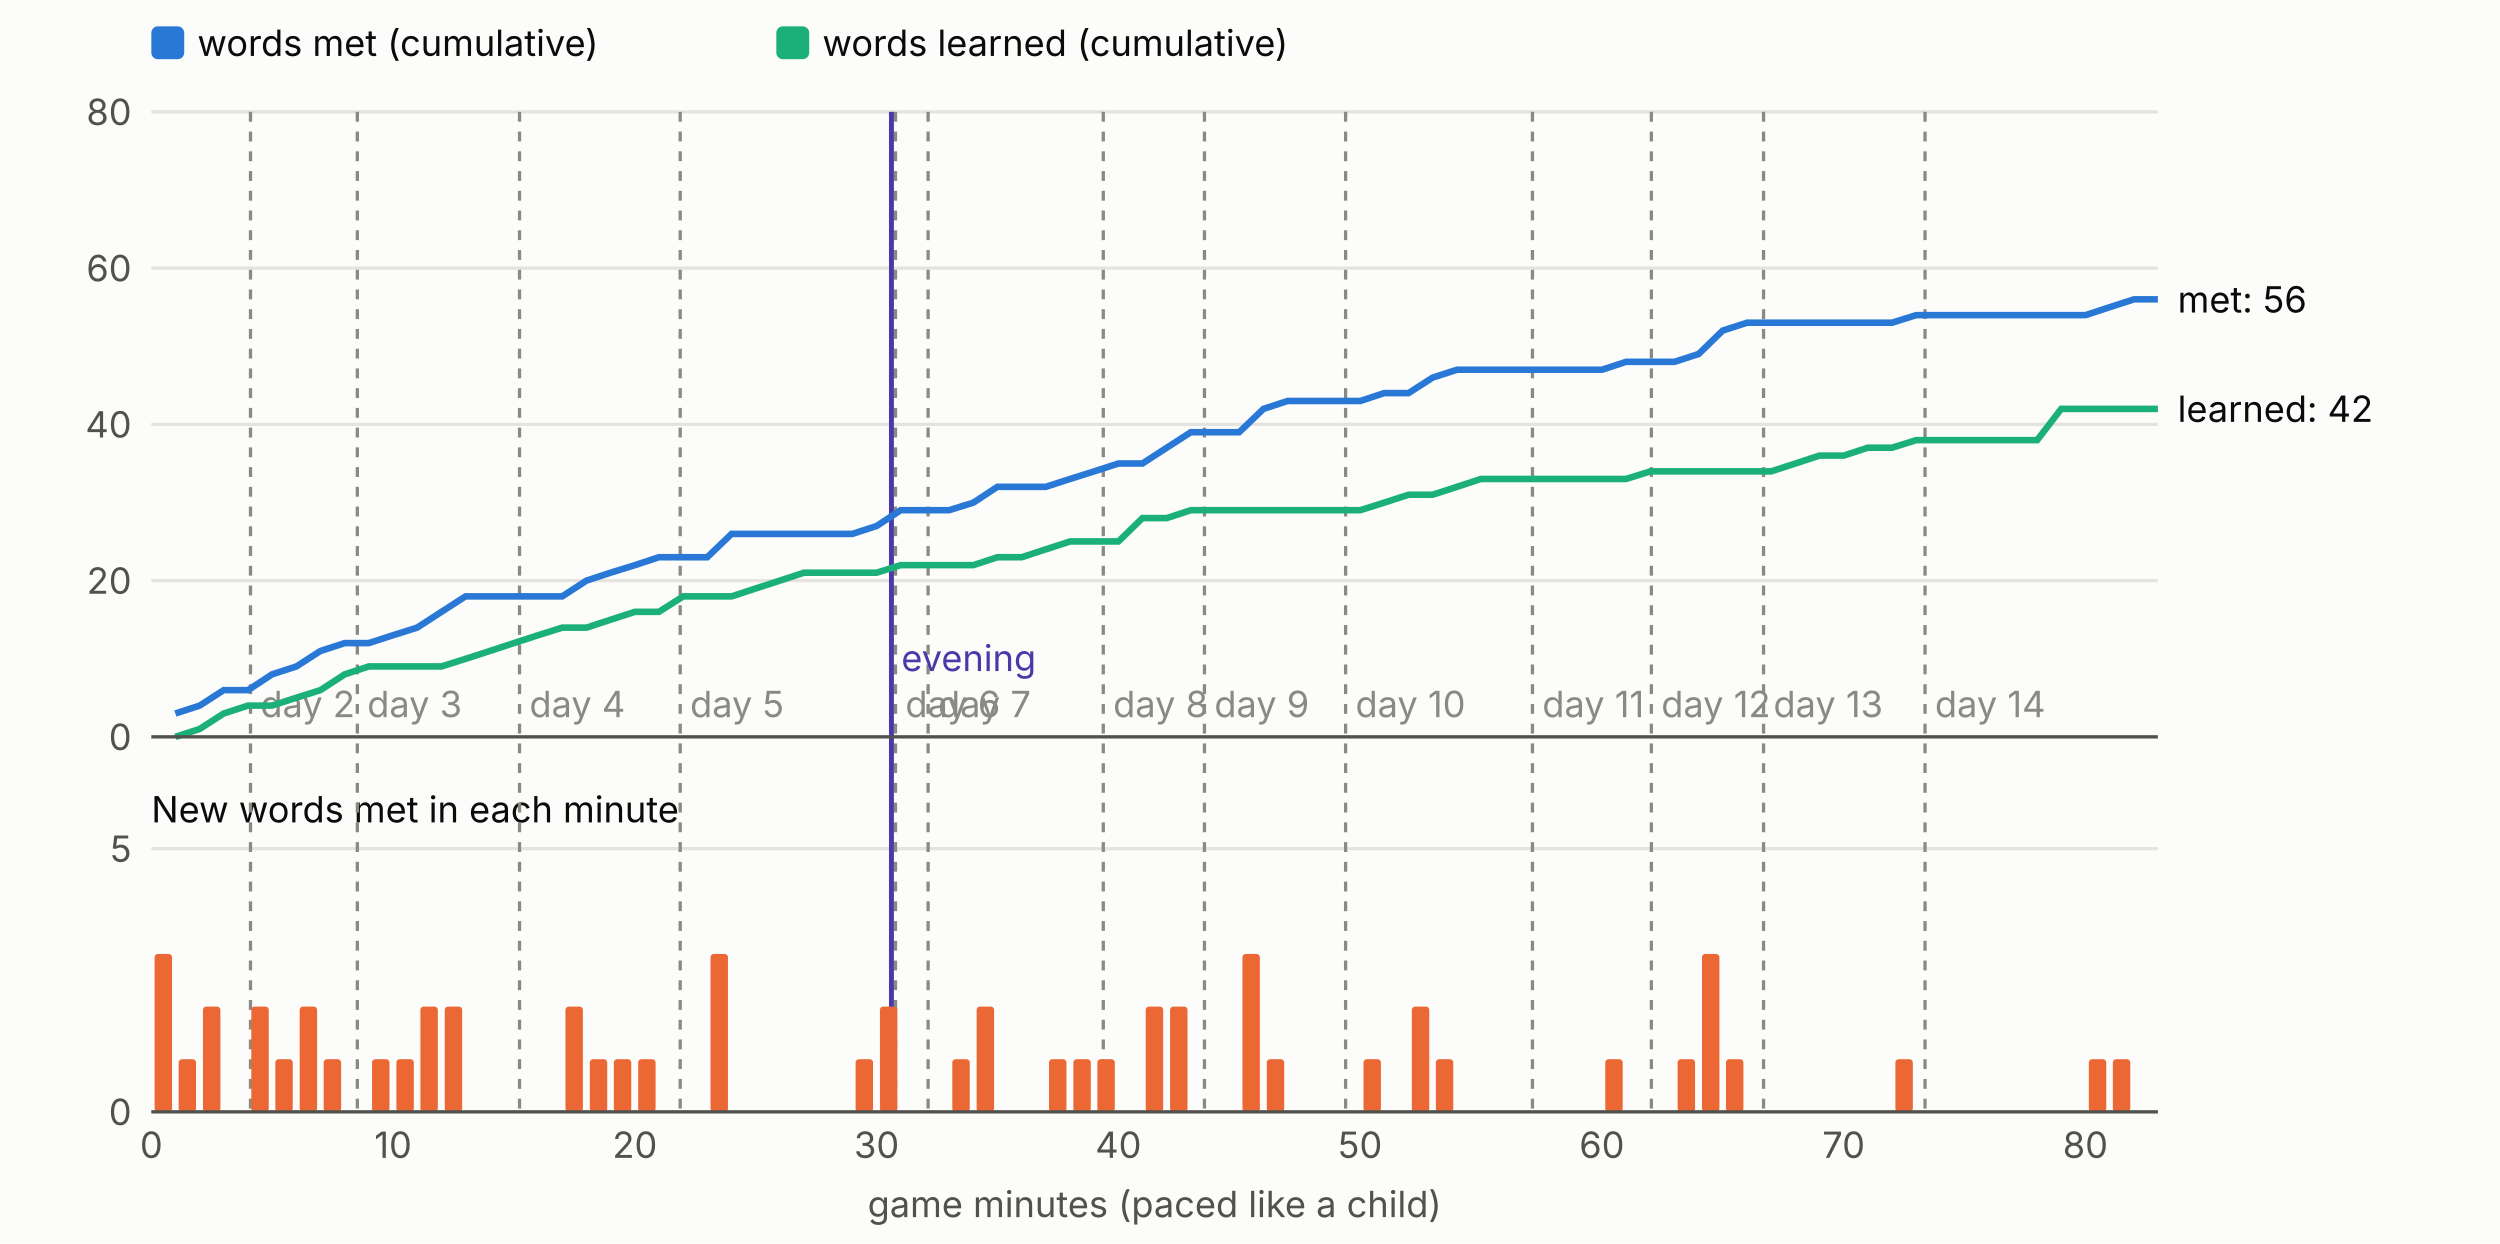
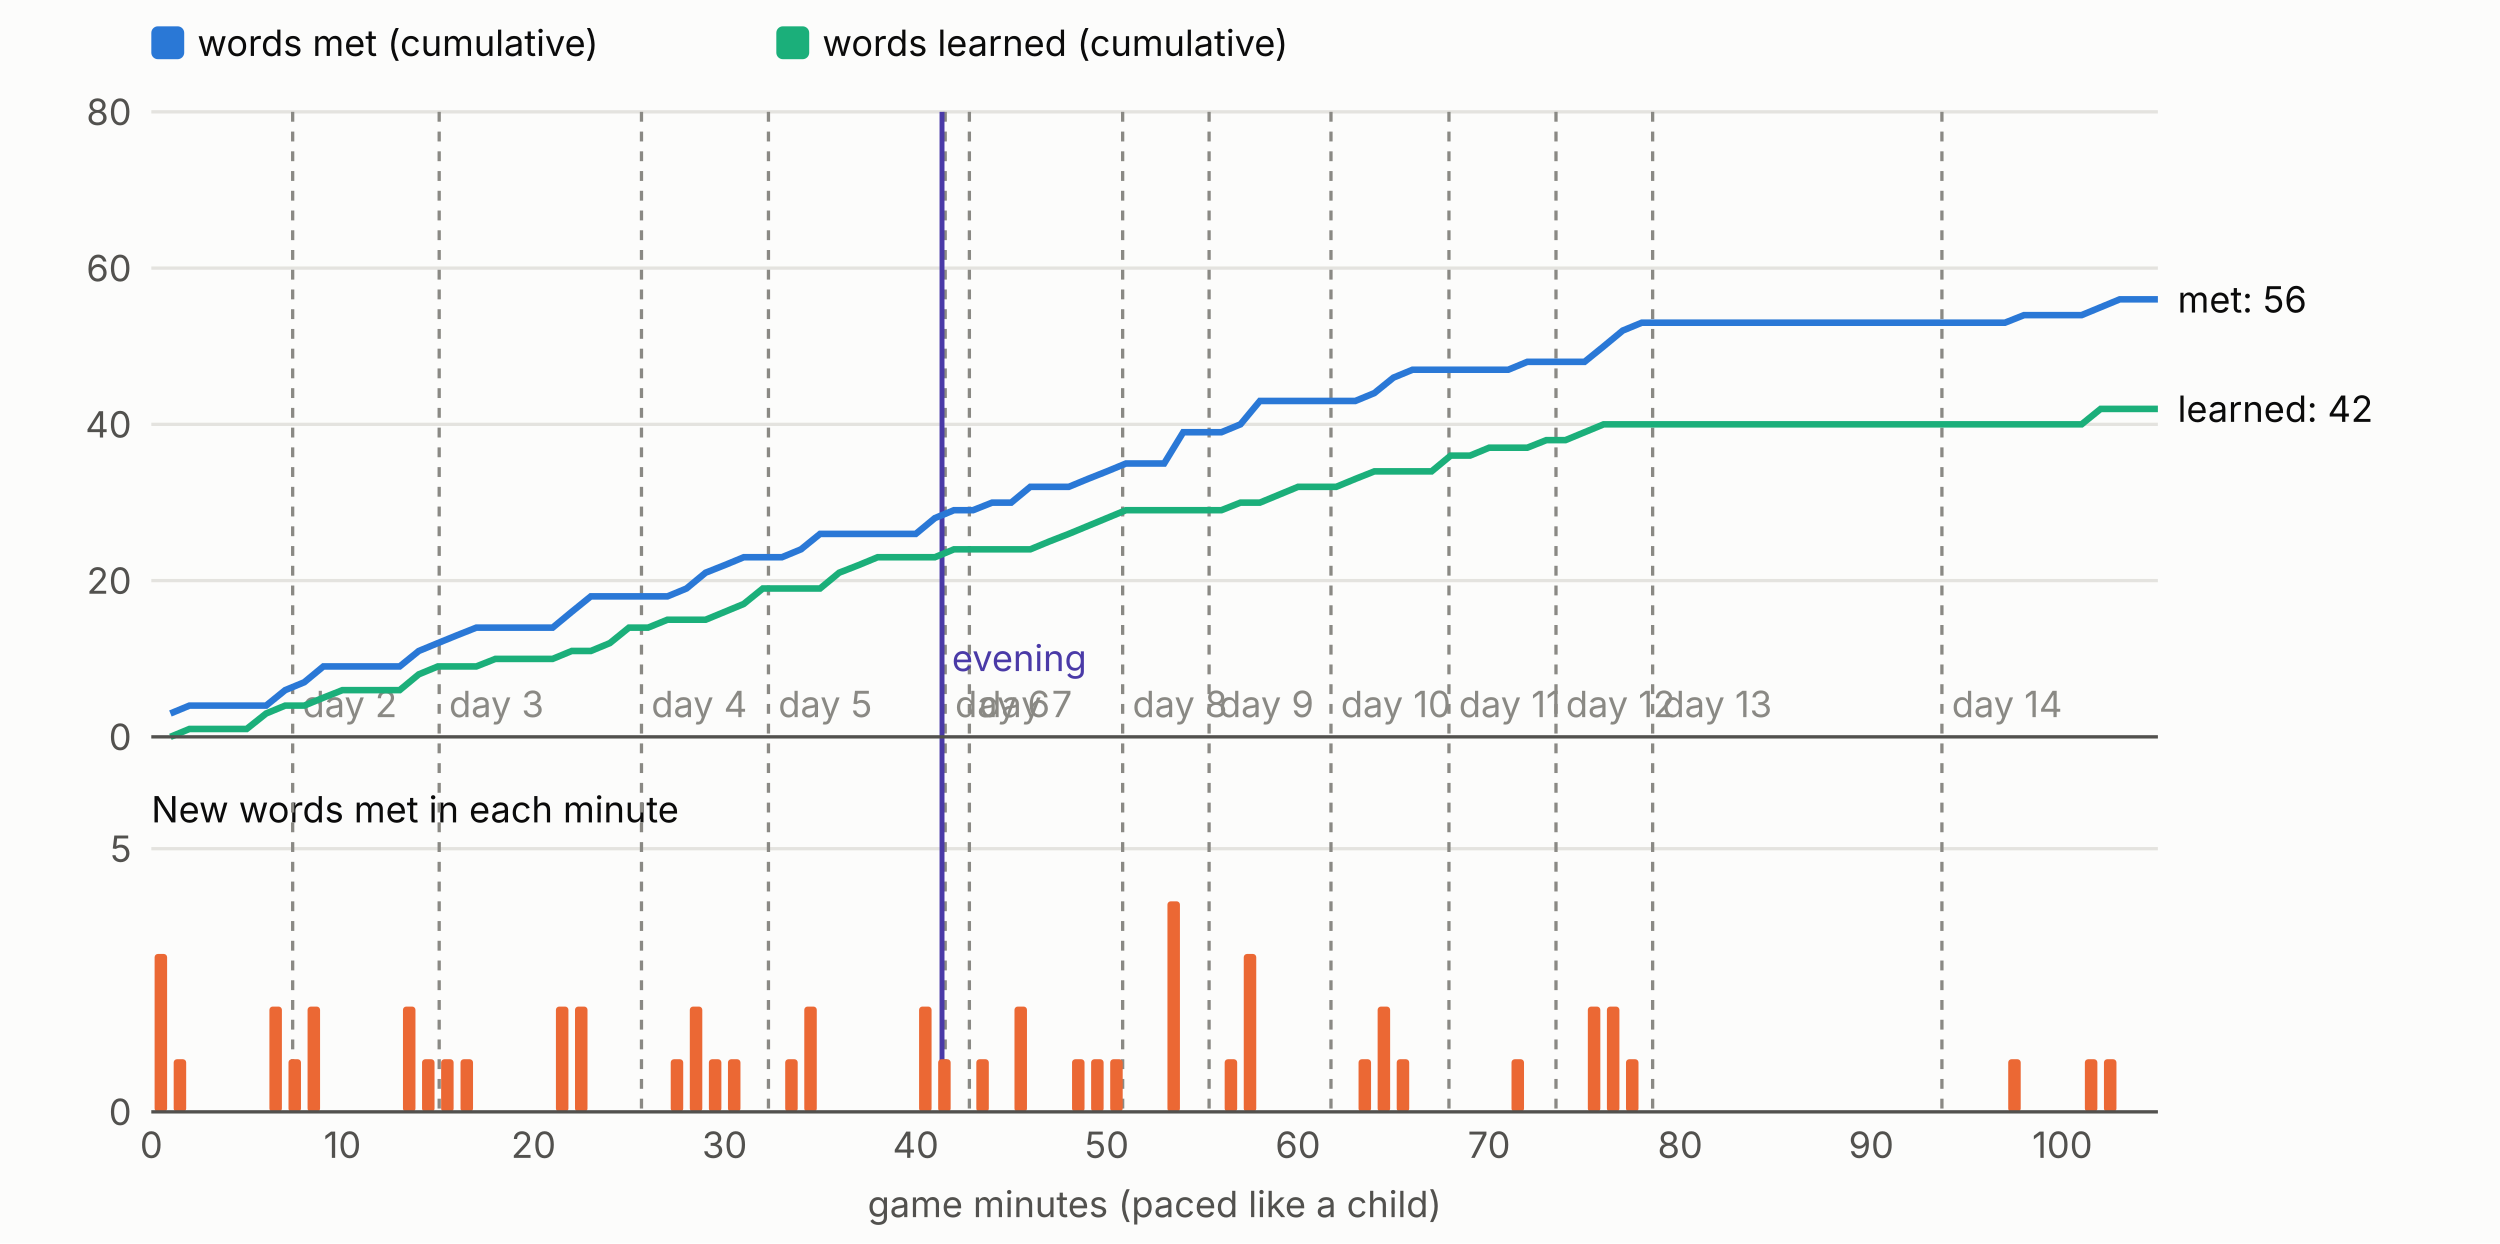
<svg xmlns="http://www.w3.org/2000/svg" viewBox="0 0 760 378" width="760" height="378" font-family="system-ui, -apple-system, Segoe UI, sans-serif" font-size="11">
  <rect width="760" height="378" fill="#fcfcfb" />
  <line x1="46" x2="656" y1="224" y2="224" stroke="#e4e3df" />
  <text x="40" y="228" text-anchor="end" fill="#52514e">0</text>
  <line x1="46" x2="656" y1="176.5" y2="176.5" stroke="#e4e3df" />
  <text x="40" y="180.5" text-anchor="end" fill="#52514e">20</text>
  <line x1="46" x2="656" y1="129" y2="129" stroke="#e4e3df" />
  <text x="40" y="133" text-anchor="end" fill="#52514e">40</text>
  <line x1="46" x2="656" y1="81.5" y2="81.5" stroke="#e4e3df" />
  <text x="40" y="85.5" text-anchor="end" fill="#52514e">60</text>
  <line x1="46" x2="656" y1="34" y2="34" stroke="#e4e3df" />
  <text x="40" y="38" text-anchor="end" fill="#52514e">80</text>
  <line x1="46" x2="656" y1="338" y2="338" stroke="#e4e3df" />
  <text x="40" y="342" text-anchor="end" fill="#52514e">0</text>
  <line x1="46" x2="656" y1="258" y2="258" stroke="#e4e3df" />
  <text x="40" y="262" text-anchor="end" fill="#52514e">5</text>
  <text x="46" y="250" fill="#0b0b0b">New words met in each minute</text>
-   <line x1="76.151" x2="76.151" y1="34" y2="338" stroke="#8a8984" stroke-dasharray="3 3" />
-   <text x="79.151" y="218" fill="#8a8984">day 2</text>
-   <line x1="108.633" x2="108.633" y1="34" y2="338" stroke="#8a8984" stroke-dasharray="3 3" />
-   <text x="111.633" y="218" fill="#8a8984">day 3</text>
-   <line x1="157.937" x2="157.937" y1="34" y2="338" stroke="#8a8984" stroke-dasharray="3 3" />
-   <text x="160.937" y="218" fill="#8a8984">day 4</text>
-   <line x1="206.783" x2="206.783" y1="34" y2="338" stroke="#8a8984" stroke-dasharray="3 3" />
-   <text x="209.783" y="218" fill="#8a8984">day 5</text>
-   <line x1="272.227" x2="272.227" y1="34" y2="338" stroke="#8a8984" stroke-dasharray="3 3" />
-   <text x="275.227" y="218" fill="#8a8984">day 6</text>
-   <line x1="282.143" x2="282.143" y1="34" y2="338" stroke="#8a8984" stroke-dasharray="3 3" />
-   <text x="285.143" y="218" fill="#8a8984">day 7</text>
-   <line x1="335.398" x2="335.398" y1="34" y2="338" stroke="#8a8984" stroke-dasharray="3 3" />
-   <text x="338.398" y="218" fill="#8a8984">day 8</text>
-   <line x1="366.153" x2="366.153" y1="34" y2="338" stroke="#8a8984" stroke-dasharray="3 3" />
-   <text x="369.153" y="218" fill="#8a8984">day 9</text>
-   <line x1="409.065" x2="409.065" y1="34" y2="338" stroke="#8a8984" stroke-dasharray="3 3" />
-   <text x="412.065" y="218" fill="#8a8984">day 10</text>
-   <line x1="465.861" x2="465.861" y1="34" y2="338" stroke="#8a8984" stroke-dasharray="3 3" />
-   <text x="468.861" y="218" fill="#8a8984">day 11</text>
-   <line x1="502.014" x2="502.014" y1="34" y2="338" stroke="#8a8984" stroke-dasharray="3 3" />
-   <text x="505.014" y="218" fill="#8a8984">day 12</text>
-   <line x1="536.122" x2="536.122" y1="34" y2="338" stroke="#8a8984" stroke-dasharray="3 3" />
-   <text x="539.122" y="218" fill="#8a8984">day 13</text>
-   <line x1="585.212" x2="585.212" y1="34" y2="338" stroke="#8a8984" stroke-dasharray="3 3" />
-   <text x="588.212" y="218" fill="#8a8984">day 14</text>
-   <line x1="270.998" x2="270.998" y1="34" y2="338" stroke="#4a3aa7" stroke-width="1.5" />
-   <text x="273.998" y="204" fill="#4a3aa7">evening</text>
-   <rect x="47.0" y="290.0" width="5.3" height="48.0" rx="1" fill="#eb6834" />
-   <rect x="54.3" y="322.0" width="5.3" height="16.0" rx="1" fill="#eb6834" />
-   <rect x="61.7" y="306.0" width="5.3" height="32.0" rx="1" fill="#eb6834" />
-   <rect x="76.4" y="306.0" width="5.3" height="32.0" rx="1" fill="#eb6834" />
-   <rect x="83.7" y="322.0" width="5.3" height="16.0" rx="1" fill="#eb6834" />
-   <rect x="91.1" y="306.0" width="5.3" height="32.0" rx="1" fill="#eb6834" />
-   <rect x="98.4" y="322.0" width="5.3" height="16.0" rx="1" fill="#eb6834" />
-   <rect x="113.1" y="322.0" width="5.3" height="16.0" rx="1" fill="#eb6834" />
-   <rect x="120.5" y="322.0" width="5.3" height="16.0" rx="1" fill="#eb6834" />
-   <rect x="127.8" y="306.0" width="5.3" height="32.0" rx="1" fill="#eb6834" />
-   <rect x="135.2" y="306.0" width="5.3" height="32.0" rx="1" fill="#eb6834" />
-   <rect x="171.9" y="306.0" width="5.3" height="32.0" rx="1" fill="#eb6834" />
-   <rect x="179.3" y="322.0" width="5.3" height="16.0" rx="1" fill="#eb6834" />
-   <rect x="186.6" y="322.0" width="5.3" height="16.0" rx="1" fill="#eb6834" />
-   <rect x="194.0" y="322.0" width="5.3" height="16.0" rx="1" fill="#eb6834" />
-   <rect x="216.0" y="290.0" width="5.3" height="48.0" rx="1" fill="#eb6834" />
-   <rect x="260.1" y="322.0" width="5.3" height="16.0" rx="1" fill="#eb6834" />
-   <rect x="267.5" y="306.0" width="5.3" height="32.0" rx="1" fill="#eb6834" />
-   <rect x="289.5" y="322.0" width="5.3" height="16.0" rx="1" fill="#eb6834" />
-   <rect x="296.9" y="306.0" width="5.3" height="32.0" rx="1" fill="#eb6834" />
-   <rect x="318.9" y="322.0" width="5.3" height="16.0" rx="1" fill="#eb6834" />
-   <rect x="326.3" y="322.0" width="5.3" height="16.0" rx="1" fill="#eb6834" />
-   <rect x="333.6" y="322.0" width="5.3" height="16.0" rx="1" fill="#eb6834" />
-   <rect x="348.3" y="306.0" width="5.3" height="32.0" rx="1" fill="#eb6834" />
-   <rect x="355.7" y="306.0" width="5.3" height="32.0" rx="1" fill="#eb6834" />
-   <rect x="377.7" y="290.0" width="5.3" height="48.0" rx="1" fill="#eb6834" />
-   <rect x="385.1" y="322.0" width="5.3" height="16.0" rx="1" fill="#eb6834" />
-   <rect x="414.5" y="322.0" width="5.3" height="16.0" rx="1" fill="#eb6834" />
-   <rect x="429.2" y="306.0" width="5.3" height="32.0" rx="1" fill="#eb6834" />
-   <rect x="436.5" y="322.0" width="5.3" height="16.0" rx="1" fill="#eb6834" />
-   <rect x="488.0" y="322.0" width="5.3" height="16.0" rx="1" fill="#eb6834" />
-   <rect x="510.0" y="322.0" width="5.3" height="16.0" rx="1" fill="#eb6834" />
-   <rect x="517.4" y="290.0" width="5.3" height="48.0" rx="1" fill="#eb6834" />
-   <rect x="524.7" y="322.0" width="5.3" height="16.0" rx="1" fill="#eb6834" />
-   <rect x="576.2" y="322.0" width="5.3" height="16.0" rx="1" fill="#eb6834" />
-   <rect x="635.0" y="322.0" width="5.3" height="16.0" rx="1" fill="#eb6834" />
-   <rect x="642.3" y="322.0" width="5.3" height="16.0" rx="1" fill="#eb6834" />
-   <path d="M53.3 216.9 L60.7 214.5 L68.0 209.8 L75.4 209.8 L82.7 205.0 L90.1 202.6 L97.4 197.9 L104.8 195.5 L112.1 195.5 L119.5 193.1 L126.8 190.8 L134.2 186.0 L141.5 181.3 L148.9 181.3 L156.2 181.3 L163.6 181.3 L170.9 181.3 L178.3 176.5 L185.6 174.1 L193.0 171.8 L200.3 169.4 L207.7 169.4 L215.0 169.4 L222.4 162.3 L229.7 162.3 L237.1 162.3 L244.4 162.3 L251.8 162.3 L259.1 162.3 L266.5 159.9 L273.8 155.1 L281.2 155.1 L288.5 155.1 L295.9 152.8 L303.2 148.0 L310.6 148.0 L317.9 148.0 L325.3 145.6 L332.6 143.3 L340.0 140.9 L347.3 140.9 L354.7 136.1 L362.0 131.4 L369.4 131.4 L376.7 131.4 L384.1 124.3 L391.4 121.9 L398.8 121.9 L406.1 121.9 L413.5 121.9 L420.8 119.5 L428.2 119.5 L435.5 114.8 L442.9 112.4 L450.2 112.4 L457.6 112.4 L464.9 112.4 L472.3 112.4 L479.6 112.4 L487.0 112.4 L494.3 110.0 L501.7 110.0 L509.0 110.0 L516.4 107.6 L523.7 100.5 L531.1 98.1 L538.4 98.1 L545.8 98.1 L553.1 98.1 L560.5 98.1 L567.8 98.1 L575.2 98.1 L582.5 95.8 L589.9 95.8 L597.2 95.8 L604.6 95.8 L611.9 95.8 L619.3 95.8 L626.6 95.8 L634.0 95.8 L641.3 93.4 L648.7 91.0 L656.0 91.0" fill="none" stroke="#2a78d6" stroke-width="2" />
-   <path d="M53.3 224.0 L60.7 221.6 L68.0 216.9 L75.4 214.5 L82.7 214.5 L90.1 212.1 L97.4 209.8 L104.8 205.0 L112.1 202.6 L119.5 202.6 L126.8 202.6 L134.2 202.6 L141.5 200.3 L148.9 197.9 L156.2 195.5 L163.6 193.1 L170.9 190.8 L178.3 190.8 L185.6 188.4 L193.0 186.0 L200.3 186.0 L207.7 181.3 L215.0 181.3 L222.4 181.3 L229.7 178.9 L237.1 176.5 L244.4 174.1 L251.8 174.1 L259.1 174.1 L266.5 174.1 L273.8 171.8 L281.2 171.8 L288.5 171.8 L295.9 171.8 L303.2 169.4 L310.6 169.4 L317.9 167.0 L325.3 164.6 L332.6 164.6 L340.0 164.6 L347.3 157.5 L354.7 157.5 L362.0 155.1 L369.4 155.1 L376.7 155.1 L384.1 155.1 L391.4 155.1 L398.8 155.1 L406.1 155.1 L413.5 155.1 L420.8 152.8 L428.2 150.4 L435.5 150.4 L442.9 148.0 L450.2 145.6 L457.6 145.6 L464.9 145.6 L472.3 145.6 L479.6 145.6 L487.0 145.6 L494.3 145.6 L501.7 143.3 L509.0 143.3 L516.4 143.3 L523.7 143.3 L531.1 143.3 L538.4 143.3 L545.8 140.9 L553.1 138.5 L560.5 138.5 L567.8 136.1 L575.2 136.1 L582.5 133.8 L589.9 133.8 L597.2 133.8 L604.6 133.8 L611.9 133.8 L619.3 133.8 L626.6 124.3 L634.0 124.3 L641.3 124.3 L648.7 124.3 L656.0 124.3" fill="none" stroke="#1baf7a" stroke-width="2" />
+   <line x1="88.97" x2="88.97" y1="34" y2="338" stroke="#8a8984" stroke-dasharray="3 3" />
+   <text x="91.97" y="218" fill="#8a8984">day 2</text>
+   <line x1="133.513" x2="133.513" y1="34" y2="338" stroke="#8a8984" stroke-dasharray="3 3" />
+   <text x="136.513" y="218" fill="#8a8984">day 3</text>
+   <line x1="195.009" x2="195.009" y1="34" y2="338" stroke="#8a8984" stroke-dasharray="3 3" />
+   <text x="198.009" y="218" fill="#8a8984">day 4</text>
+   <line x1="233.61" x2="233.61" y1="34" y2="338" stroke="#8a8984" stroke-dasharray="3 3" />
+   <text x="236.61" y="218" fill="#8a8984">day 5</text>
+   <line x1="287.343" x2="287.343" y1="34" y2="338" stroke="#8a8984" stroke-dasharray="3 3" />
+   <text x="290.343" y="218" fill="#8a8984">day 6</text>
+   <line x1="294.692" x2="294.692" y1="34" y2="338" stroke="#8a8984" stroke-dasharray="3 3" />
+   <text x="297.692" y="218" fill="#8a8984">day 7</text>
+   <line x1="341.286" x2="341.286" y1="34" y2="338" stroke="#8a8984" stroke-dasharray="3 3" />
+   <text x="344.286" y="218" fill="#8a8984">day 8</text>
+   <line x1="367.563" x2="367.563" y1="34" y2="338" stroke="#8a8984" stroke-dasharray="3 3" />
+   <text x="370.563" y="218" fill="#8a8984">day 9</text>
+   <line x1="404.614" x2="404.614" y1="34" y2="338" stroke="#8a8984" stroke-dasharray="3 3" />
+   <text x="407.614" y="218" fill="#8a8984">day 10</text>
+   <line x1="440.48" x2="440.48" y1="34" y2="338" stroke="#8a8984" stroke-dasharray="3 3" />
+   <text x="443.48" y="218" fill="#8a8984">day 11</text>
+   <line x1="473.021" x2="473.021" y1="34" y2="338" stroke="#8a8984" stroke-dasharray="3 3" />
+   <text x="476.021" y="218" fill="#8a8984">day 12</text>
+   <line x1="502.401" x2="502.401" y1="34" y2="338" stroke="#8a8984" stroke-dasharray="3 3" />
+   <text x="505.401" y="218" fill="#8a8984">day 13</text>
+   <line x1="590.342" x2="590.342" y1="34" y2="338" stroke="#8a8984" stroke-dasharray="3 3" />
+   <text x="593.342" y="218" fill="#8a8984">day 14</text>
+   <line x1="286.372" x2="286.372" y1="34" y2="338" stroke="#4a3aa7" stroke-width="1.5" />
+   <text x="289.372" y="204" fill="#4a3aa7">evening</text>
+   <rect x="47.0" y="290.0" width="3.8" height="48.0" rx="1" fill="#eb6834" />
+   <rect x="52.8" y="322.0" width="3.8" height="16.0" rx="1" fill="#eb6834" />
+   <rect x="81.9" y="306.0" width="3.8" height="32.0" rx="1" fill="#eb6834" />
+   <rect x="87.7" y="322.0" width="3.8" height="16.0" rx="1" fill="#eb6834" />
+   <rect x="93.5" y="306.0" width="3.8" height="32.0" rx="1" fill="#eb6834" />
+   <rect x="122.5" y="306.0" width="3.8" height="32.0" rx="1" fill="#eb6834" />
+   <rect x="128.3" y="322.0" width="3.8" height="16.0" rx="1" fill="#eb6834" />
+   <rect x="134.1" y="322.0" width="3.8" height="16.0" rx="1" fill="#eb6834" />
+   <rect x="140.0" y="322.0" width="3.8" height="16.0" rx="1" fill="#eb6834" />
+   <rect x="169.0" y="306.0" width="3.8" height="32.0" rx="1" fill="#eb6834" />
+   <rect x="174.8" y="306.0" width="3.8" height="32.0" rx="1" fill="#eb6834" />
+   <rect x="203.9" y="322.0" width="3.8" height="16.0" rx="1" fill="#eb6834" />
+   <rect x="209.7" y="306.0" width="3.8" height="32.0" rx="1" fill="#eb6834" />
+   <rect x="215.5" y="322.0" width="3.8" height="16.0" rx="1" fill="#eb6834" />
+   <rect x="221.3" y="322.0" width="3.8" height="16.0" rx="1" fill="#eb6834" />
+   <rect x="238.7" y="322.0" width="3.8" height="16.0" rx="1" fill="#eb6834" />
+   <rect x="244.5" y="306.0" width="3.8" height="32.0" rx="1" fill="#eb6834" />
+   <rect x="279.4" y="306.0" width="3.8" height="32.0" rx="1" fill="#eb6834" />
+   <rect x="285.2" y="322.0" width="3.8" height="16.0" rx="1" fill="#eb6834" />
+   <rect x="296.8" y="322.0" width="3.8" height="16.0" rx="1" fill="#eb6834" />
+   <rect x="308.4" y="306.0" width="3.8" height="32.0" rx="1" fill="#eb6834" />
+   <rect x="325.9" y="322.0" width="3.8" height="16.0" rx="1" fill="#eb6834" />
+   <rect x="331.7" y="322.0" width="3.8" height="16.0" rx="1" fill="#eb6834" />
+   <rect x="337.5" y="322.0" width="3.8" height="16.0" rx="1" fill="#eb6834" />
+   <rect x="354.9" y="274.0" width="3.8" height="64.0" rx="1" fill="#eb6834" />
+   <rect x="372.3" y="322.0" width="3.8" height="16.0" rx="1" fill="#eb6834" />
+   <rect x="378.1" y="290.0" width="3.8" height="48.0" rx="1" fill="#eb6834" />
+   <rect x="413.0" y="322.0" width="3.8" height="16.0" rx="1" fill="#eb6834" />
+   <rect x="418.8" y="306.0" width="3.8" height="32.0" rx="1" fill="#eb6834" />
+   <rect x="424.6" y="322.0" width="3.8" height="16.0" rx="1" fill="#eb6834" />
+   <rect x="459.5" y="322.0" width="3.8" height="16.0" rx="1" fill="#eb6834" />
+   <rect x="482.7" y="306.0" width="3.8" height="32.0" rx="1" fill="#eb6834" />
+   <rect x="488.5" y="306.0" width="3.8" height="32.0" rx="1" fill="#eb6834" />
+   <rect x="494.3" y="322.0" width="3.8" height="16.0" rx="1" fill="#eb6834" />
+   <rect x="610.5" y="322.0" width="3.8" height="16.0" rx="1" fill="#eb6834" />
+   <rect x="633.8" y="322.0" width="3.8" height="16.0" rx="1" fill="#eb6834" />
+   <rect x="639.6" y="322.0" width="3.8" height="16.0" rx="1" fill="#eb6834" />
+   <path d="M51.8 216.9 L57.6 214.5 L63.4 214.5 L69.2 214.5 L75.0 214.5 L80.9 214.5 L86.7 209.8 L92.5 207.4 L98.3 202.6 L104.1 202.6 L109.9 202.6 L115.7 202.6 L121.5 202.6 L127.3 197.9 L133.1 195.5 L139.0 193.1 L144.8 190.8 L150.6 190.8 L156.4 190.8 L162.2 190.8 L168.0 190.8 L173.8 186.0 L179.6 181.3 L185.4 181.3 L191.2 181.3 L197.0 181.3 L202.9 181.3 L208.7 178.9 L214.5 174.1 L220.3 171.8 L226.1 169.4 L231.9 169.4 L237.7 169.4 L243.5 167.0 L249.3 162.3 L255.1 162.3 L261.0 162.3 L266.8 162.3 L272.6 162.3 L278.4 162.3 L284.2 157.5 L290.0 155.1 L295.8 155.1 L301.6 152.8 L307.4 152.8 L313.2 148.0 L319.0 148.0 L324.9 148.0 L330.7 145.6 L336.5 143.3 L342.3 140.9 L348.1 140.9 L353.9 140.9 L359.7 131.4 L365.5 131.4 L371.3 131.4 L377.1 129.0 L383.0 121.9 L388.8 121.9 L394.6 121.9 L400.4 121.9 L406.2 121.9 L412.0 121.9 L417.8 119.5 L423.6 114.8 L429.4 112.4 L435.2 112.4 L441.0 112.4 L446.9 112.4 L452.7 112.4 L458.5 112.4 L464.3 110.0 L470.1 110.0 L475.9 110.0 L481.7 110.0 L487.5 105.3 L493.3 100.5 L499.1 98.1 L505.0 98.1 L510.8 98.1 L516.6 98.1 L522.4 98.1 L528.2 98.1 L534.0 98.1 L539.8 98.1 L545.6 98.1 L551.4 98.1 L557.2 98.1 L563.0 98.1 L568.9 98.1 L574.7 98.1 L580.5 98.1 L586.3 98.1 L592.1 98.1 L597.9 98.1 L603.7 98.1 L609.5 98.1 L615.3 95.8 L621.1 95.8 L627.0 95.8 L632.8 95.8 L638.6 93.4 L644.4 91.0 L650.2 91.0 L656.0 91.0" fill="none" stroke="#2a78d6" stroke-width="2" />
+   <path d="M51.8 224.0 L57.6 221.6 L63.4 221.6 L69.2 221.6 L75.0 221.6 L80.9 216.9 L86.7 214.5 L92.5 214.5 L98.3 212.1 L104.1 209.8 L109.9 209.8 L115.7 209.8 L121.5 209.8 L127.3 205.0 L133.1 202.6 L139.0 202.6 L144.8 202.6 L150.6 200.3 L156.4 200.3 L162.2 200.3 L168.0 200.3 L173.8 197.9 L179.6 197.9 L185.4 195.5 L191.2 190.8 L197.0 190.8 L202.9 188.4 L208.7 188.4 L214.5 188.4 L220.3 186.0 L226.1 183.6 L231.9 178.9 L237.7 178.9 L243.5 178.9 L249.3 178.9 L255.1 174.1 L261.0 171.8 L266.8 169.4 L272.6 169.4 L278.4 169.4 L284.2 169.4 L290.0 167.0 L295.8 167.0 L301.6 167.0 L307.4 167.0 L313.2 167.0 L319.0 164.6 L324.9 162.3 L330.7 159.9 L336.5 157.5 L342.3 155.1 L348.1 155.1 L353.9 155.1 L359.7 155.1 L365.5 155.1 L371.3 155.1 L377.1 152.8 L383.0 152.8 L388.8 150.4 L394.6 148.0 L400.4 148.0 L406.2 148.0 L412.0 145.6 L417.8 143.3 L423.6 143.3 L429.4 143.3 L435.2 143.3 L441.0 138.5 L446.9 138.5 L452.7 136.1 L458.5 136.1 L464.3 136.1 L470.1 133.8 L475.9 133.8 L481.7 131.4 L487.5 129.0 L493.3 129.0 L499.1 129.0 L505.0 129.0 L510.8 129.0 L516.6 129.0 L522.4 129.0 L528.2 129.0 L534.0 129.0 L539.8 129.0 L545.6 129.0 L551.4 129.0 L557.2 129.0 L563.0 129.0 L568.9 129.0 L574.7 129.0 L580.5 129.0 L586.3 129.0 L592.1 129.0 L597.9 129.0 L603.7 129.0 L609.5 129.0 L615.3 129.0 L621.1 129.0 L627.0 129.0 L632.8 129.0 L638.6 124.3 L644.4 124.3 L650.2 124.3 L656.0 124.3" fill="none" stroke="#1baf7a" stroke-width="2" />
  <text x="662" y="95" fill="#0b0b0b">met: 56</text>
  <text x="662" y="128.25" fill="#0b0b0b">learned: 42</text>
  <line x1="46" x2="656" y1="224" y2="224" stroke="#52514e" />
  <line x1="46" x2="656" y1="338" y2="338" stroke="#52514e" />
  <text x="46" y="352" text-anchor="middle" fill="#52514e">0</text>
-   <text x="119.494" y="352" text-anchor="middle" fill="#52514e">10</text>
-   <text x="192.988" y="352" text-anchor="middle" fill="#52514e">20</text>
-   <text x="266.482" y="352" text-anchor="middle" fill="#52514e">30</text>
-   <text x="339.976" y="352" text-anchor="middle" fill="#52514e">40</text>
-   <text x="413.47" y="352" text-anchor="middle" fill="#52514e">50</text>
-   <text x="486.964" y="352" text-anchor="middle" fill="#52514e">60</text>
-   <text x="560.458" y="352" text-anchor="middle" fill="#52514e">70</text>
-   <text x="633.952" y="352" text-anchor="middle" fill="#52514e">80</text>
+   <text x="104.095" y="352" text-anchor="middle" fill="#52514e">10</text>
+   <text x="162.19" y="352" text-anchor="middle" fill="#52514e">20</text>
+   <text x="220.286" y="352" text-anchor="middle" fill="#52514e">30</text>
+   <text x="278.381" y="352" text-anchor="middle" fill="#52514e">40</text>
+   <text x="336.476" y="352" text-anchor="middle" fill="#52514e">50</text>
+   <text x="394.571" y="352" text-anchor="middle" fill="#52514e">60</text>
+   <text x="452.667" y="352" text-anchor="middle" fill="#52514e">70</text>
+   <text x="510.762" y="352" text-anchor="middle" fill="#52514e">80</text>
+   <text x="568.857" y="352" text-anchor="middle" fill="#52514e">90</text>
+   <text x="626.952" y="352" text-anchor="middle" fill="#52514e">100</text>
  <text x="351" y="370" text-anchor="middle" fill="#52514e">game minutes (paced like a child)</text>
  <rect x="46" y="8" width="10" height="10" rx="2" fill="#2a78d6" />
  <text x="60" y="17" fill="#0b0b0b">words met (cumulative)</text>
  <rect x="236" y="8" width="10" height="10" rx="2" fill="#1baf7a" />
  <text x="250" y="17" fill="#0b0b0b">words learned (cumulative)</text>
</svg>
